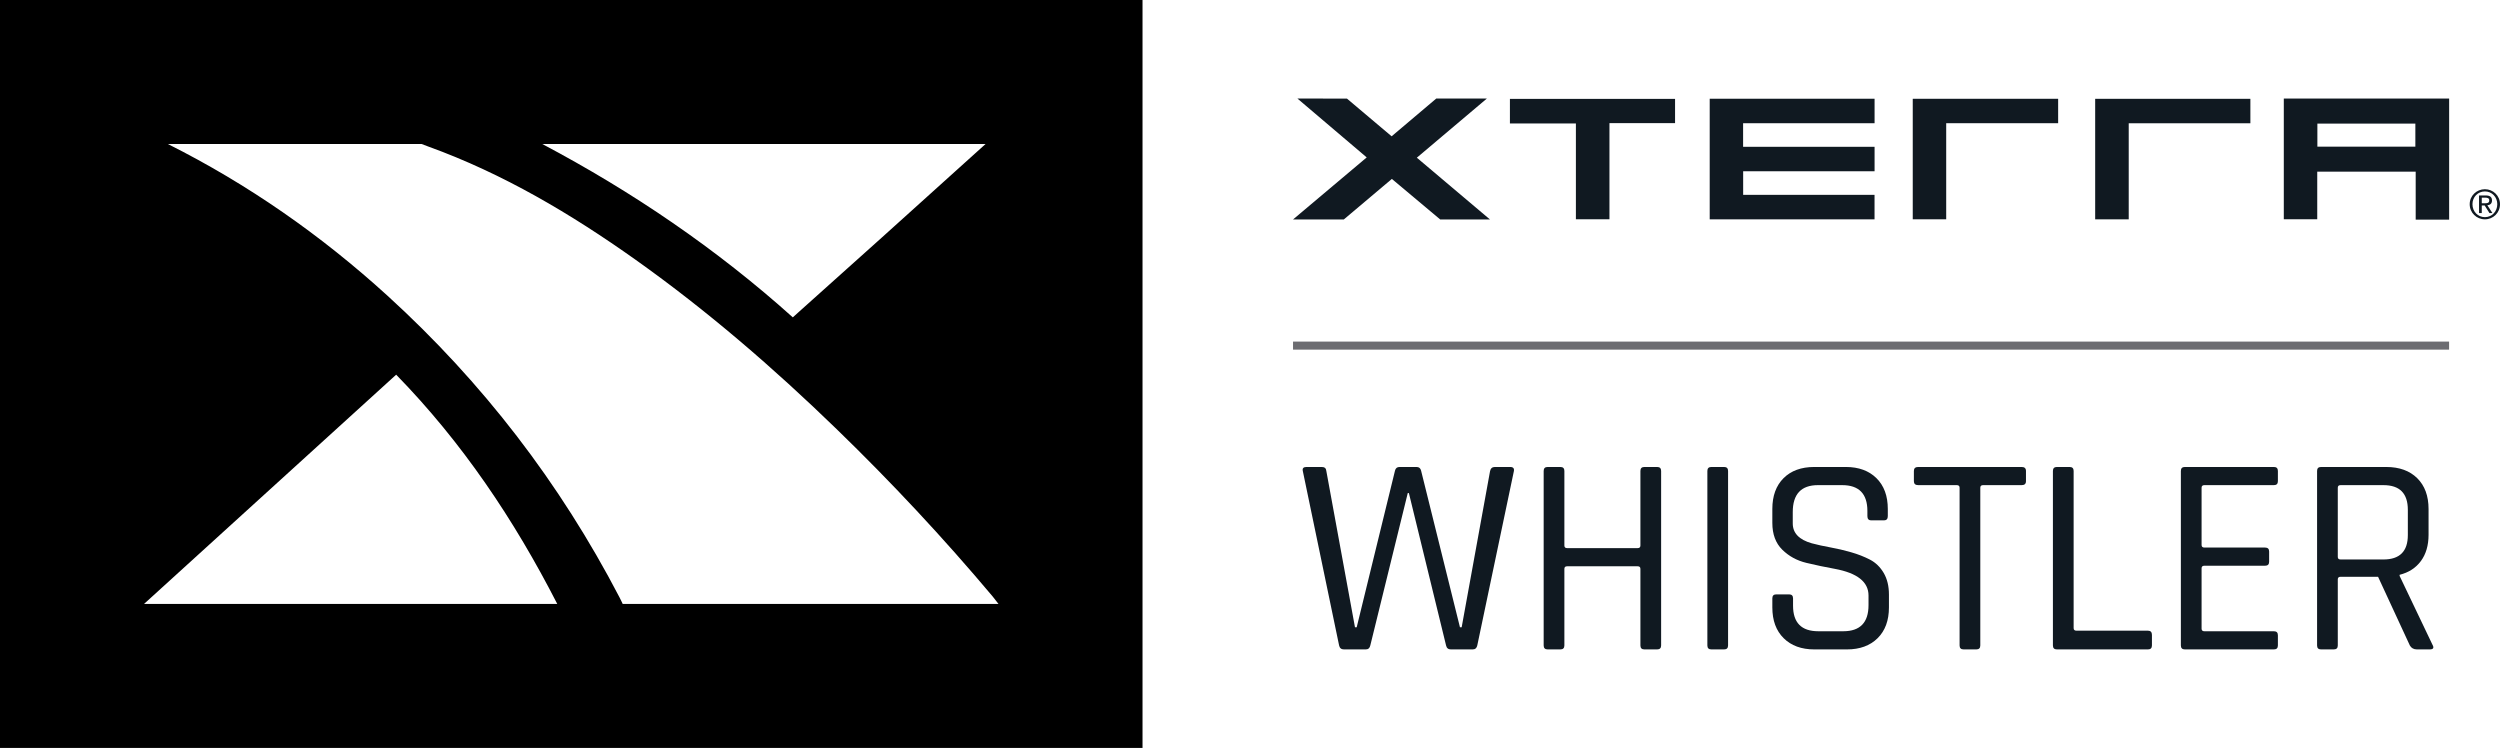
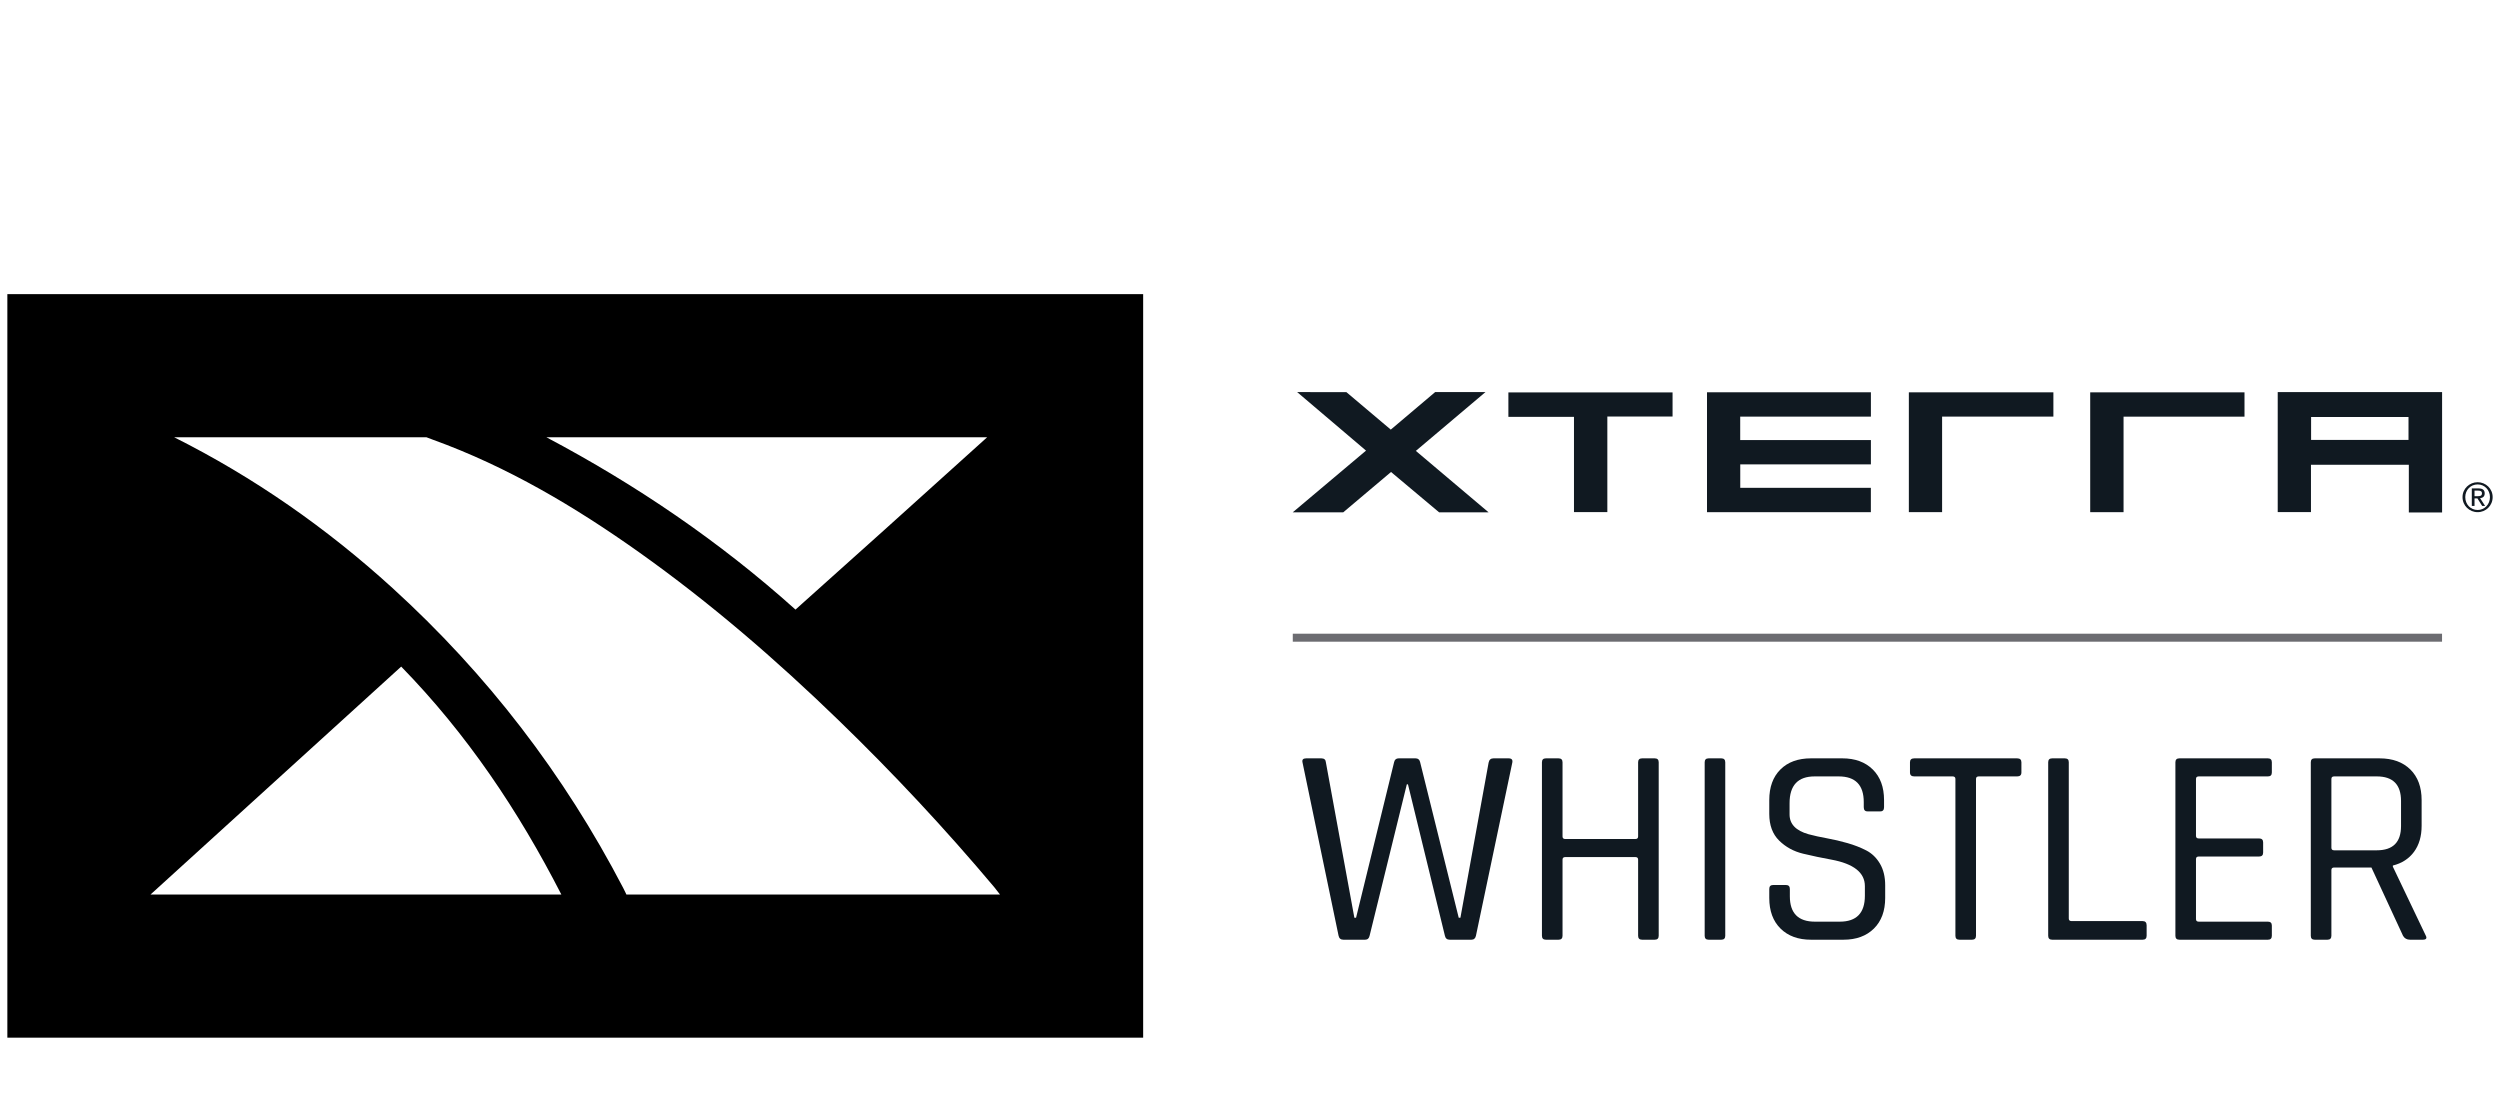
- <svg xmlns="http://www.w3.org/2000/svg" height="100%" stroke-miterlimit="10" style="fill-rule:nonzero;clip-rule:evenodd;stroke-linecap:round;stroke-linejoin:round;" version="1.1" viewBox="1 24.438 338 101.125" width="100%" xml:space="preserve">
+ <svg xmlns="http://www.w3.org/2000/svg" height="150.0px" stroke-miterlimit="10" style="fill-rule:nonzero;clip-rule:evenodd;stroke-linecap:round;stroke-linejoin:round;" version="1.1" viewBox="0 0 340 150" width="340.0px" xml:space="preserve">
  <defs />
  <g id="Layer-2">
    <g opacity="1">
      <g opacity="1">
-         <path d="M1 24.438L1 125.562L155.469 125.562L155.469 24.438L1 24.438ZM23.688 43.906L58 43.906C58 43.906 58.717 44.181 58.906 44.25C69.033 47.916 78.195 53.357 86.938 59.562C96.618 66.44 105.578 74.18 114.094 82.438C121.524 89.639 128.561 97.172 135.219 105.094C135.442 105.36 136 106.094 136 106.094L85.188 106.094C85.188 106.094 85.082 105.833 84.75 105.188C76.7 89.733 66.257 76.136 53.375 64.406C44.41 56.245 34.54 49.349 23.688 43.906ZM74.312 43.906L134.25 43.906C129.597 48.097 124.94 52.315 120.281 56.5C116.571 59.841 112.844 63.17 109.125 66.5C108.828 66.77 108.545 67.032 108.188 67.344C97.871 58.083 86.522 50.37 74.312 43.906ZM54.562 75.094C63.486 84.241 70.491 94.667 76.344 106.094L20.469 106.094C31.835 95.757 43.161 85.469 54.562 75.094Z" fill="#000000" fill-rule="nonzero" opacity="1" stroke="none" />
+         <path d="M1 40L1 141.125L155.469 141.125L155.469 40L1 40ZM23.688 59.469L58 59.469C58 59.469 58.717 59.743 58.906 59.812C69.033 63.479 78.195 68.919 86.938 75.125C96.618 82.003 105.578 89.743 114.094 98C121.524 105.201 128.561 112.734 135.219 120.656C135.442 120.923 136 121.656 136 121.656L85.188 121.656C85.188 121.656 85.082 121.395 84.75 120.75C76.7 105.295 66.257 91.699 53.375 79.969C44.41 71.807 34.54 64.912 23.688 59.469ZM74.312 59.469L134.25 59.469C129.597 63.66 124.94 67.877 120.281 72.062C116.571 75.404 112.844 78.732 109.125 82.062C108.828 82.333 108.545 82.594 108.188 82.906C97.871 73.645 86.522 65.932 74.312 59.469ZM54.562 90.656C63.486 99.804 70.491 110.23 76.344 121.656L20.469 121.656C31.835 111.319 43.161 101.032 54.562 90.656Z" fill="#000000" fill-rule="nonzero" opacity="1" stroke="none" />
      </g>
      <g opacity="1">
-         <path d="M175.818 70.621L332.118 70.621L332.118 71.709L175.818 71.709L175.818 70.621Z" fill="#6c6c71" fill-rule="nonzero" opacity="1" stroke="none" />
+         <path d="M175.818 86.183L332.118 86.183L332.118 87.271L175.818 87.271L175.818 86.183Z" fill="#6c6c71" fill-rule="nonzero" opacity="1" stroke="none" />
        <g opacity="1">
-           <path d="M195.717 54.111L189.18 48.628L182.681 54.111L175.815 54.111L185.779 45.72L176.414 37.763L183.105 37.765L189.147 42.866L195.179 37.763L202.022 37.763L192.556 45.759L202.444 54.111L195.717 54.111Z" fill="#101921" fill-rule="nonzero" opacity="1" stroke="none" />
-           <path d="M327.601 54.134L327.601 47.646L314.291 47.646L314.291 54.081L309.77 54.081L309.77 37.762L332.124 37.762L332.124 54.134L327.601 54.134ZM314.309 44.266L327.557 44.266L327.557 41.149L314.309 41.149L314.309 44.266Z" fill="#101921" fill-rule="nonzero" opacity="1" stroke="none" />
-           <path d="M232.152 54.094L232.152 37.787L254.442 37.787L254.442 41.098L236.668 41.098L236.668 44.286L254.442 44.286L254.442 47.592L236.675 47.592L236.675 50.781L254.437 50.781L254.437 54.094L232.152 54.094Z" fill="#101921" fill-rule="nonzero" opacity="1" stroke="none" />
-           <path d="M214.061 54.083L214.061 41.13L205.141 41.13L205.141 37.807L227.468 37.807L227.468 41.085L218.598 41.085L218.598 54.083L214.061 54.083Z" fill="#101921" fill-rule="nonzero" opacity="1" stroke="none" />
-           <path d="M284.268 54.093L284.268 37.798L305.252 37.798L305.252 41.104L288.803 41.104L288.803 54.093L284.268 54.093Z" fill="#101921" fill-rule="nonzero" opacity="1" stroke="none" />
-           <path d="M259.604 54.087L259.604 37.794L279.261 37.794L279.261 41.095L264.126 41.095L264.126 54.087L259.604 54.087Z" fill="#101921" fill-rule="nonzero" opacity="1" stroke="none" />
-           <path d="M336.535 51.163L337.024 51.163C337.276 51.163 337.547 51.213 337.547 51.527C337.547 51.904 337.249 51.92 336.924 51.92L336.535 51.92L336.535 51.163ZM336.165 53.244L336.535 53.244L336.535 52.22L336.929 52.22L337.575 53.244L337.973 53.244L337.292 52.19C337.648 52.153 337.919 51.975 337.919 51.544C337.919 51.086 337.652 50.863 337.085 50.863L336.165 50.863L336.165 53.244ZM335.276 52.045C335.276 51.069 336.009 50.319 336.96 50.319C337.899 50.319 338.633 51.069 338.633 52.045C338.633 53.043 337.899 53.796 336.96 53.796C336.009 53.796 335.276 53.043 335.276 52.045M334.903 52.045C334.903 53.217 335.845 54.093 336.96 54.093C338.069 54.093 339 53.217 339 52.045C339 50.897 338.069 50.018 336.96 50.018C335.845 50.018 334.903 50.897 334.903 52.045" fill="#101921" fill-rule="nonzero" opacity="1" stroke="none" />
+           <path d="M195.717 69.674L189.18 64.19L182.681 69.674L175.815 69.674L185.779 61.283L176.414 53.325L183.105 53.328L189.147 58.428L195.179 53.325L202.022 53.325L192.556 61.321L202.444 69.674L195.717 69.674Z" fill="#101921" fill-rule="nonzero" opacity="1" stroke="none" />
+           <path d="M327.601 69.696L327.601 63.208L314.291 63.208L314.291 69.644L309.77 69.644L309.77 53.324L332.124 53.324L332.124 69.696L327.601 69.696ZM314.309 59.829L327.557 59.829L327.557 56.712L314.309 56.712L314.309 59.829Z" fill="#101921" fill-rule="nonzero" opacity="1" stroke="none" />
+           <path d="M232.152 69.656L232.152 53.35L254.442 53.35L254.442 56.661L236.668 56.661L236.668 59.849L254.442 59.849L254.442 63.155L236.675 63.155L236.675 66.344L254.437 66.344L254.437 69.656L232.152 69.656Z" fill="#101921" fill-rule="nonzero" opacity="1" stroke="none" />
+           <path d="M214.061 69.646L214.061 56.693L205.141 56.693L205.141 53.369L227.468 53.369L227.468 56.647L218.598 56.647L218.598 69.646L214.061 69.646Z" fill="#101921" fill-rule="nonzero" opacity="1" stroke="none" />
+           <path d="M284.268 69.655L284.268 53.36L305.252 53.36L305.252 56.666L288.803 56.666L288.803 69.655L284.268 69.655Z" fill="#101921" fill-rule="nonzero" opacity="1" stroke="none" />
+           <path d="M259.604 69.65L259.604 53.357L279.261 53.357L279.261 56.658L264.126 56.658L264.126 69.65L259.604 69.65Z" fill="#101921" fill-rule="nonzero" opacity="1" stroke="none" />
+           <path d="M336.535 66.725L337.024 66.725C337.276 66.725 337.547 66.776 337.547 67.089C337.547 67.466 337.249 67.482 336.924 67.482L336.535 67.482L336.535 66.725ZM336.165 68.806L336.535 68.806L336.535 67.782L336.929 67.782L337.575 68.806L337.973 68.806L337.292 67.752C337.648 67.715 337.919 67.538 337.919 67.106C337.919 66.648 337.652 66.425 337.085 66.425L336.165 66.425L336.165 68.806ZM335.276 67.608C335.276 66.632 336.009 65.881 336.96 65.881C337.899 65.881 338.633 66.632 338.633 67.608C338.633 68.605 337.899 69.358 336.96 69.358C336.009 69.358 335.276 68.605 335.276 67.608M334.903 67.608C334.903 68.78 335.845 69.655 336.96 69.655C338.069 69.655 339 68.78 339 67.608C339 66.459 338.069 65.581 336.96 65.581C335.845 65.581 334.903 66.459 334.903 67.608" fill="#101921" fill-rule="nonzero" opacity="1" stroke="none" />
        </g>
        <g opacity="1">
-           <path d="M185.652 112.238L182.698 112.238C182.34 112.238 182.123 112.058 182.046 111.701L177.138 88.111C177.059 87.754 177.226 87.573 177.635 87.573L179.705 87.573C180.089 87.573 180.293 87.754 180.319 88.111L184.193 109.246L184.425 109.246L189.603 88.072C189.68 87.742 189.883 87.573 190.217 87.573L192.519 87.573C192.85 87.573 193.055 87.742 193.132 88.072L198.386 109.246L198.617 109.246L202.452 88.15C202.53 87.765 202.746 87.573 203.106 87.573L205.176 87.573C205.583 87.573 205.752 87.765 205.674 88.15L200.728 111.701C200.65 112.058 200.445 112.238 200.114 112.238L197.159 112.238C196.801 112.238 196.584 112.058 196.508 111.701L191.482 91.103L191.329 91.103L186.265 111.701C186.188 112.058 185.984 112.238 185.652 112.238" fill="#101921" fill-rule="nonzero" opacity="1" stroke="none" />
-           <path d="M211.965 112.238L210.24 112.238C209.882 112.238 209.704 112.058 209.704 111.701L209.704 88.111C209.704 87.754 209.882 87.573 210.24 87.573L211.965 87.573C212.323 87.573 212.504 87.754 212.504 88.111L212.504 98.199C212.504 98.43 212.63 98.544 212.885 98.544L222.401 98.544C222.656 98.544 222.784 98.43 222.784 98.199L222.784 88.111C222.784 87.754 222.962 87.573 223.32 87.573L225.046 87.573C225.404 87.573 225.584 87.754 225.584 88.111L225.584 111.701C225.584 112.058 225.404 112.238 225.046 112.238L223.32 112.238C222.962 112.238 222.784 112.058 222.784 111.701L222.784 101.344C222.784 101.113 222.656 100.999 222.401 100.999L212.885 100.999C212.63 100.999 212.504 101.113 212.504 101.344L212.504 111.701C212.504 112.058 212.323 112.238 211.965 112.238" fill="#101921" fill-rule="nonzero" opacity="1" stroke="none" />
-           <path d="M234.635 88.111L234.635 111.701C234.635 112.058 234.455 112.238 234.1 112.238L232.372 112.238C232.014 112.238 231.836 112.058 231.836 111.701L231.836 88.111C231.836 87.754 232.014 87.573 232.372 87.573L234.1 87.573C234.455 87.573 234.635 87.754 234.635 88.111" fill="#101921" fill-rule="nonzero" opacity="1" stroke="none" />
-           <path d="M240.62 106.561L240.62 105.333C240.62 104.976 240.797 104.797 241.155 104.797L242.884 104.797C243.24 104.797 243.42 104.976 243.42 105.333L243.42 106.33C243.42 108.633 244.558 109.783 246.833 109.783L250.209 109.783C252.486 109.783 253.624 108.609 253.624 106.254L253.624 104.95C253.624 103.108 252.101 101.908 249.06 101.345C247.779 101.114 246.501 100.846 245.223 100.538C243.944 100.231 242.857 99.637 241.961 98.755C241.067 97.872 240.62 96.665 240.62 95.13L240.62 93.251C240.62 91.486 241.123 90.1 242.135 89.088C243.144 88.079 244.532 87.573 246.296 87.573L250.554 87.573C252.293 87.573 253.674 88.079 254.697 89.088C255.72 90.1 256.231 91.486 256.231 93.251L256.231 94.21C256.231 94.593 256.065 94.785 255.732 94.785L253.969 94.785C253.635 94.785 253.471 94.593 253.471 94.21L253.471 93.519C253.471 91.193 252.331 90.028 250.057 90.028L246.796 90.028C244.518 90.028 243.381 91.243 243.381 93.672L243.381 95.207C243.381 96.511 244.237 97.407 245.951 97.892C246.718 98.098 247.564 98.282 248.484 98.449C249.404 98.616 250.331 98.831 251.263 99.101C252.197 99.368 253.047 99.702 253.814 100.098C254.583 100.496 255.201 101.095 255.676 101.9C256.149 102.706 256.385 103.683 256.385 104.835L256.385 106.561C256.385 108.325 255.873 109.714 254.852 110.723C253.826 111.735 252.447 112.238 250.708 112.238L246.296 112.238C244.558 112.238 243.176 111.735 242.153 110.723C241.13 109.714 240.62 108.325 240.62 106.561" fill="#101921" fill-rule="nonzero" opacity="1" stroke="none" />
-           <path d="M268.199 112.238L266.474 112.238C266.115 112.238 265.936 112.058 265.936 111.701L265.936 90.373C265.936 90.144 265.807 90.028 265.551 90.028L260.335 90.028C259.951 90.028 259.757 89.852 259.757 89.492L259.757 88.111C259.757 87.754 259.951 87.573 260.335 87.573L274.336 87.573C274.72 87.573 274.911 87.754 274.911 88.111L274.911 89.492C274.911 89.852 274.72 90.028 274.336 90.028L269.119 90.028C268.864 90.028 268.736 90.144 268.736 90.373L268.736 111.701C268.736 112.058 268.557 112.238 268.199 112.238" fill="#101921" fill-rule="nonzero" opacity="1" stroke="none" />
-           <path d="M291.405 112.238L279.091 112.238C278.733 112.238 278.554 112.058 278.554 111.701L278.554 88.111C278.554 87.754 278.733 87.573 279.091 87.573L280.819 87.573C281.177 87.573 281.355 87.754 281.355 88.111L281.355 109.361C281.355 109.592 281.483 109.706 281.739 109.706L291.405 109.706C291.763 109.706 291.942 109.898 291.942 110.282L291.942 111.701C291.942 112.058 291.763 112.238 291.405 112.238" fill="#101921" fill-rule="nonzero" opacity="1" stroke="none" />
-           <path d="M308.436 112.238L296.391 112.238C296.032 112.238 295.854 112.058 295.854 111.701L295.854 88.111C295.854 87.754 296.032 87.573 296.391 87.573L308.436 87.573C308.793 87.573 308.971 87.754 308.971 88.111L308.971 89.492C308.971 89.852 308.793 90.028 308.436 90.028L299.037 90.028C298.783 90.028 298.654 90.144 298.654 90.373L298.654 98.123C298.654 98.352 298.783 98.468 299.037 98.468L307.246 98.468C307.604 98.468 307.786 98.647 307.786 99.005L307.786 100.386C307.786 100.745 307.604 100.924 307.246 100.924L299.037 100.924C298.783 100.924 298.654 101.038 298.654 101.267L298.654 109.438C298.654 109.668 298.783 109.784 299.037 109.784L308.436 109.784C308.793 109.784 308.971 109.963 308.971 110.321L308.971 111.701C308.971 112.058 308.793 112.238 308.436 112.238" fill="#101921" fill-rule="nonzero" opacity="1" stroke="none" />
-           <path d="M317.449 100.079L323.242 100.079C325.442 100.079 326.54 98.981 326.54 96.78L326.54 93.367C326.54 91.141 325.442 90.029 323.242 90.029L317.449 90.029C317.195 90.029 317.069 90.144 317.069 90.375L317.069 99.734C317.069 99.964 317.195 100.079 317.449 100.079M316.529 112.238L314.801 112.238C314.446 112.238 314.269 112.06 314.269 111.702L314.269 88.111C314.269 87.751 314.446 87.575 314.801 87.575L323.625 87.575C325.392 87.575 326.783 88.08 327.808 89.089C328.829 90.099 329.341 91.487 329.341 93.251L329.341 96.742C329.341 98.173 328.994 99.358 328.305 100.29C327.615 101.223 326.658 101.844 325.428 102.15L325.428 102.304L329.879 111.624C330.109 112.033 329.98 112.238 329.496 112.238L327.769 112.238C327.334 112.238 327.013 112.06 326.81 111.702L322.514 102.419L317.449 102.419C317.195 102.419 317.069 102.534 317.069 102.765L317.069 111.702C317.069 112.06 316.888 112.238 316.529 112.238" fill="#101921" fill-rule="nonzero" opacity="1" stroke="none" />
+           <path d="M185.652 127.801L182.698 127.801C182.34 127.801 182.123 127.62 182.046 127.264L177.138 103.673C177.059 103.316 177.226 103.136 177.635 103.136L179.705 103.136C180.089 103.136 180.293 103.316 180.319 103.673L184.193 124.809L184.425 124.809L189.603 103.635C189.68 103.304 189.883 103.136 190.217 103.136L192.519 103.136C192.85 103.136 193.055 103.304 193.132 103.635L198.386 124.809L198.617 124.809L202.452 103.712C202.53 103.328 202.746 103.136 203.106 103.136L205.176 103.136C205.583 103.136 205.752 103.328 205.674 103.712L200.728 127.264C200.65 127.62 200.445 127.801 200.114 127.801L197.159 127.801C196.801 127.801 196.584 127.62 196.508 127.264L191.482 106.666L191.329 106.666L186.265 127.264C186.188 127.62 185.984 127.801 185.652 127.801" fill="#101921" fill-rule="nonzero" opacity="1" stroke="none" />
+           <path d="M211.965 127.801L210.24 127.801C209.882 127.801 209.704 127.62 209.704 127.264L209.704 103.673C209.704 103.316 209.882 103.136 210.24 103.136L211.965 103.136C212.323 103.136 212.504 103.316 212.504 103.673L212.504 113.762C212.504 113.992 212.63 114.107 212.885 114.107L222.401 114.107C222.656 114.107 222.784 113.992 222.784 113.762L222.784 103.673C222.784 103.316 222.962 103.136 223.32 103.136L225.046 103.136C225.404 103.136 225.584 103.316 225.584 103.673L225.584 127.264C225.584 127.62 225.404 127.801 225.046 127.801L223.32 127.801C222.962 127.801 222.784 127.62 222.784 127.264L222.784 116.907C222.784 116.676 222.656 116.561 222.401 116.561L212.885 116.561C212.63 116.561 212.504 116.676 212.504 116.907L212.504 127.264C212.504 127.62 212.323 127.801 211.965 127.801" fill="#101921" fill-rule="nonzero" opacity="1" stroke="none" />
+           <path d="M234.635 103.673L234.635 127.264C234.635 127.62 234.455 127.801 234.1 127.801L232.372 127.801C232.014 127.801 231.836 127.62 231.836 127.264L231.836 103.673C231.836 103.316 232.014 103.136 232.372 103.136L234.1 103.136C234.455 103.136 234.635 103.316 234.635 103.673" fill="#101921" fill-rule="nonzero" opacity="1" stroke="none" />
+           <path d="M240.62 122.123L240.62 120.895C240.62 120.538 240.797 120.359 241.155 120.359L242.884 120.359C243.24 120.359 243.42 120.538 243.42 120.895L243.42 121.892C243.42 124.195 244.558 125.346 246.833 125.346L250.209 125.346C252.486 125.346 253.624 124.171 253.624 121.817L253.624 120.513C253.624 118.671 252.101 117.47 249.06 116.908C247.779 116.677 246.501 116.408 245.223 116.101C243.944 115.794 242.857 115.199 241.961 114.318C241.067 113.435 240.62 112.227 240.62 110.692L240.62 108.813C240.62 107.048 241.123 105.662 242.135 104.651C243.144 103.642 244.532 103.135 246.296 103.135L250.554 103.135C252.293 103.135 253.674 103.642 254.697 104.651C255.72 105.662 256.231 107.048 256.231 108.813L256.231 109.772C256.231 110.155 256.065 110.347 255.732 110.347L253.969 110.347C253.635 110.347 253.471 110.155 253.471 109.772L253.471 109.082C253.471 106.755 252.331 105.591 250.057 105.591L246.796 105.591C244.518 105.591 243.381 106.806 243.381 109.235L243.381 110.769C243.381 112.073 244.237 112.97 245.951 113.454C246.718 113.661 247.564 113.845 248.484 114.011C249.404 114.178 250.331 114.394 251.263 114.663C252.197 114.931 253.047 115.265 253.814 115.66C254.583 116.058 255.201 116.658 255.676 117.463C256.149 118.268 256.385 119.246 256.385 120.398L256.385 122.123C256.385 123.887 255.873 125.276 254.852 126.285C253.826 127.298 252.447 127.801 250.708 127.801L246.296 127.801C244.558 127.801 243.176 127.298 242.153 126.285C241.13 125.276 240.62 123.887 240.62 122.123" fill="#101921" fill-rule="nonzero" opacity="1" stroke="none" />
+           <path d="M268.199 127.801L266.474 127.801C266.115 127.801 265.936 127.62 265.936 127.264L265.936 105.936C265.936 105.706 265.807 105.591 265.551 105.591L260.335 105.591C259.951 105.591 259.757 105.414 259.757 105.054L259.757 103.673C259.757 103.316 259.951 103.136 260.335 103.136L274.336 103.136C274.72 103.136 274.911 103.316 274.911 103.673L274.911 105.054C274.911 105.414 274.72 105.591 274.336 105.591L269.119 105.591C268.864 105.591 268.736 105.706 268.736 105.936L268.736 127.264C268.736 127.62 268.557 127.801 268.199 127.801" fill="#101921" fill-rule="nonzero" opacity="1" stroke="none" />
+           <path d="M291.405 127.801L279.091 127.801C278.733 127.801 278.554 127.62 278.554 127.264L278.554 103.673C278.554 103.316 278.733 103.136 279.091 103.136L280.819 103.136C281.177 103.136 281.355 103.316 281.355 103.673L281.355 124.923C281.355 125.154 281.483 125.269 281.739 125.269L291.405 125.269C291.763 125.269 291.942 125.461 291.942 125.844L291.942 127.264C291.942 127.62 291.763 127.801 291.405 127.801" fill="#101921" fill-rule="nonzero" opacity="1" stroke="none" />
+           <path d="M308.436 127.801L296.391 127.801C296.032 127.801 295.854 127.62 295.854 127.264L295.854 103.673C295.854 103.316 296.032 103.136 296.391 103.136L308.436 103.136C308.793 103.136 308.971 103.316 308.971 103.673L308.971 105.054C308.971 105.414 308.793 105.591 308.436 105.591L299.037 105.591C298.783 105.591 298.654 105.706 298.654 105.936L298.654 113.685C298.654 113.915 298.783 114.03 299.037 114.03L307.246 114.03C307.604 114.03 307.786 114.21 307.786 114.567L307.786 115.948C307.786 116.307 307.604 116.486 307.246 116.486L299.037 116.486C298.783 116.486 298.654 116.601 298.654 116.83L298.654 125C298.654 125.231 298.783 125.346 299.037 125.346L308.436 125.346C308.793 125.346 308.971 125.526 308.971 125.883L308.971 127.264C308.971 127.62 308.793 127.801 308.436 127.801" fill="#101921" fill-rule="nonzero" opacity="1" stroke="none" />
+           <path d="M317.449 115.642L323.242 115.642C325.442 115.642 326.54 114.543 326.54 112.343L326.54 108.93C326.54 106.704 325.442 105.591 323.242 105.591L317.449 105.591C317.195 105.591 317.069 105.707 317.069 105.938L317.069 115.297C317.069 115.527 317.195 115.642 317.449 115.642M316.529 127.801L314.801 127.801C314.446 127.801 314.269 127.622 314.269 127.265L314.269 103.673C314.269 103.314 314.446 103.137 314.801 103.137L323.625 103.137C325.392 103.137 326.783 103.643 327.808 104.652C328.829 105.661 329.341 107.05 329.341 108.813L329.341 112.305C329.341 113.735 328.994 114.92 328.305 115.852C327.615 116.785 326.658 117.406 325.428 117.712L325.428 117.867L329.879 127.187C330.109 127.595 329.98 127.801 329.496 127.801L327.769 127.801C327.334 127.801 327.013 127.622 326.81 127.265L322.514 117.981L317.449 117.981C317.195 117.981 317.069 118.097 317.069 118.328L317.069 127.265C317.069 127.622 316.888 127.801 316.529 127.801" fill="#101921" fill-rule="nonzero" opacity="1" stroke="none" />
        </g>
      </g>
    </g>
  </g>
</svg>
